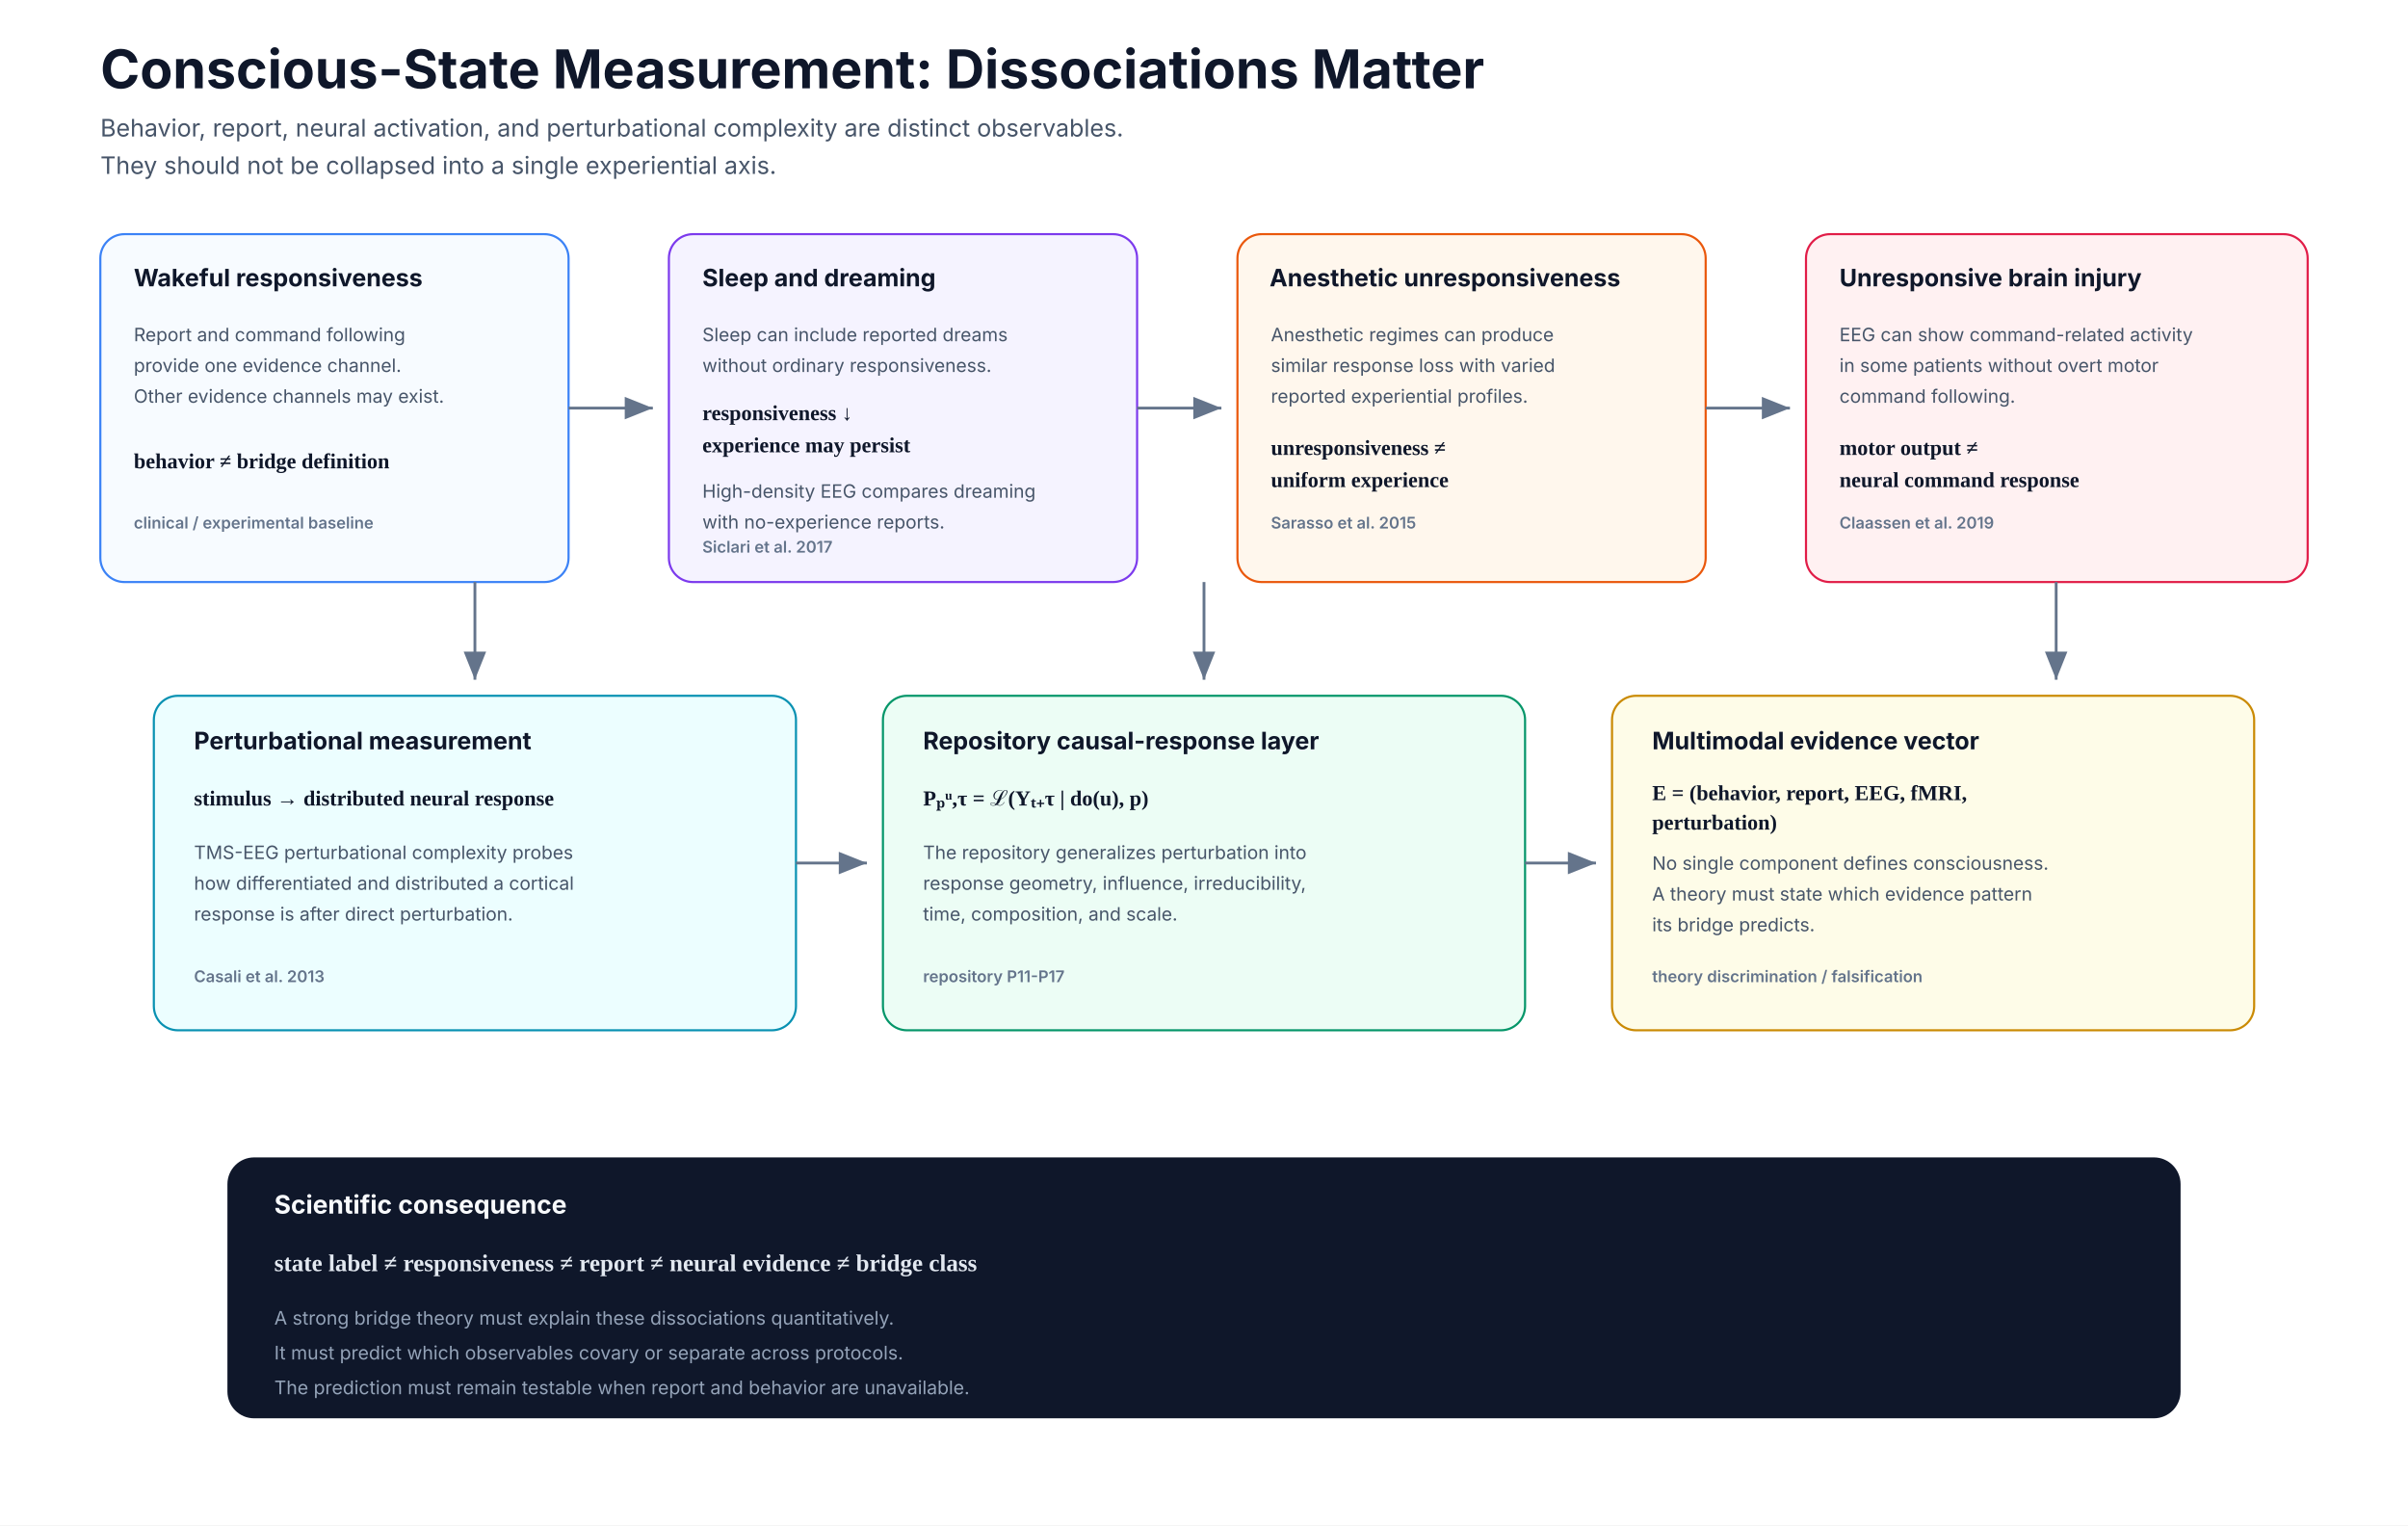
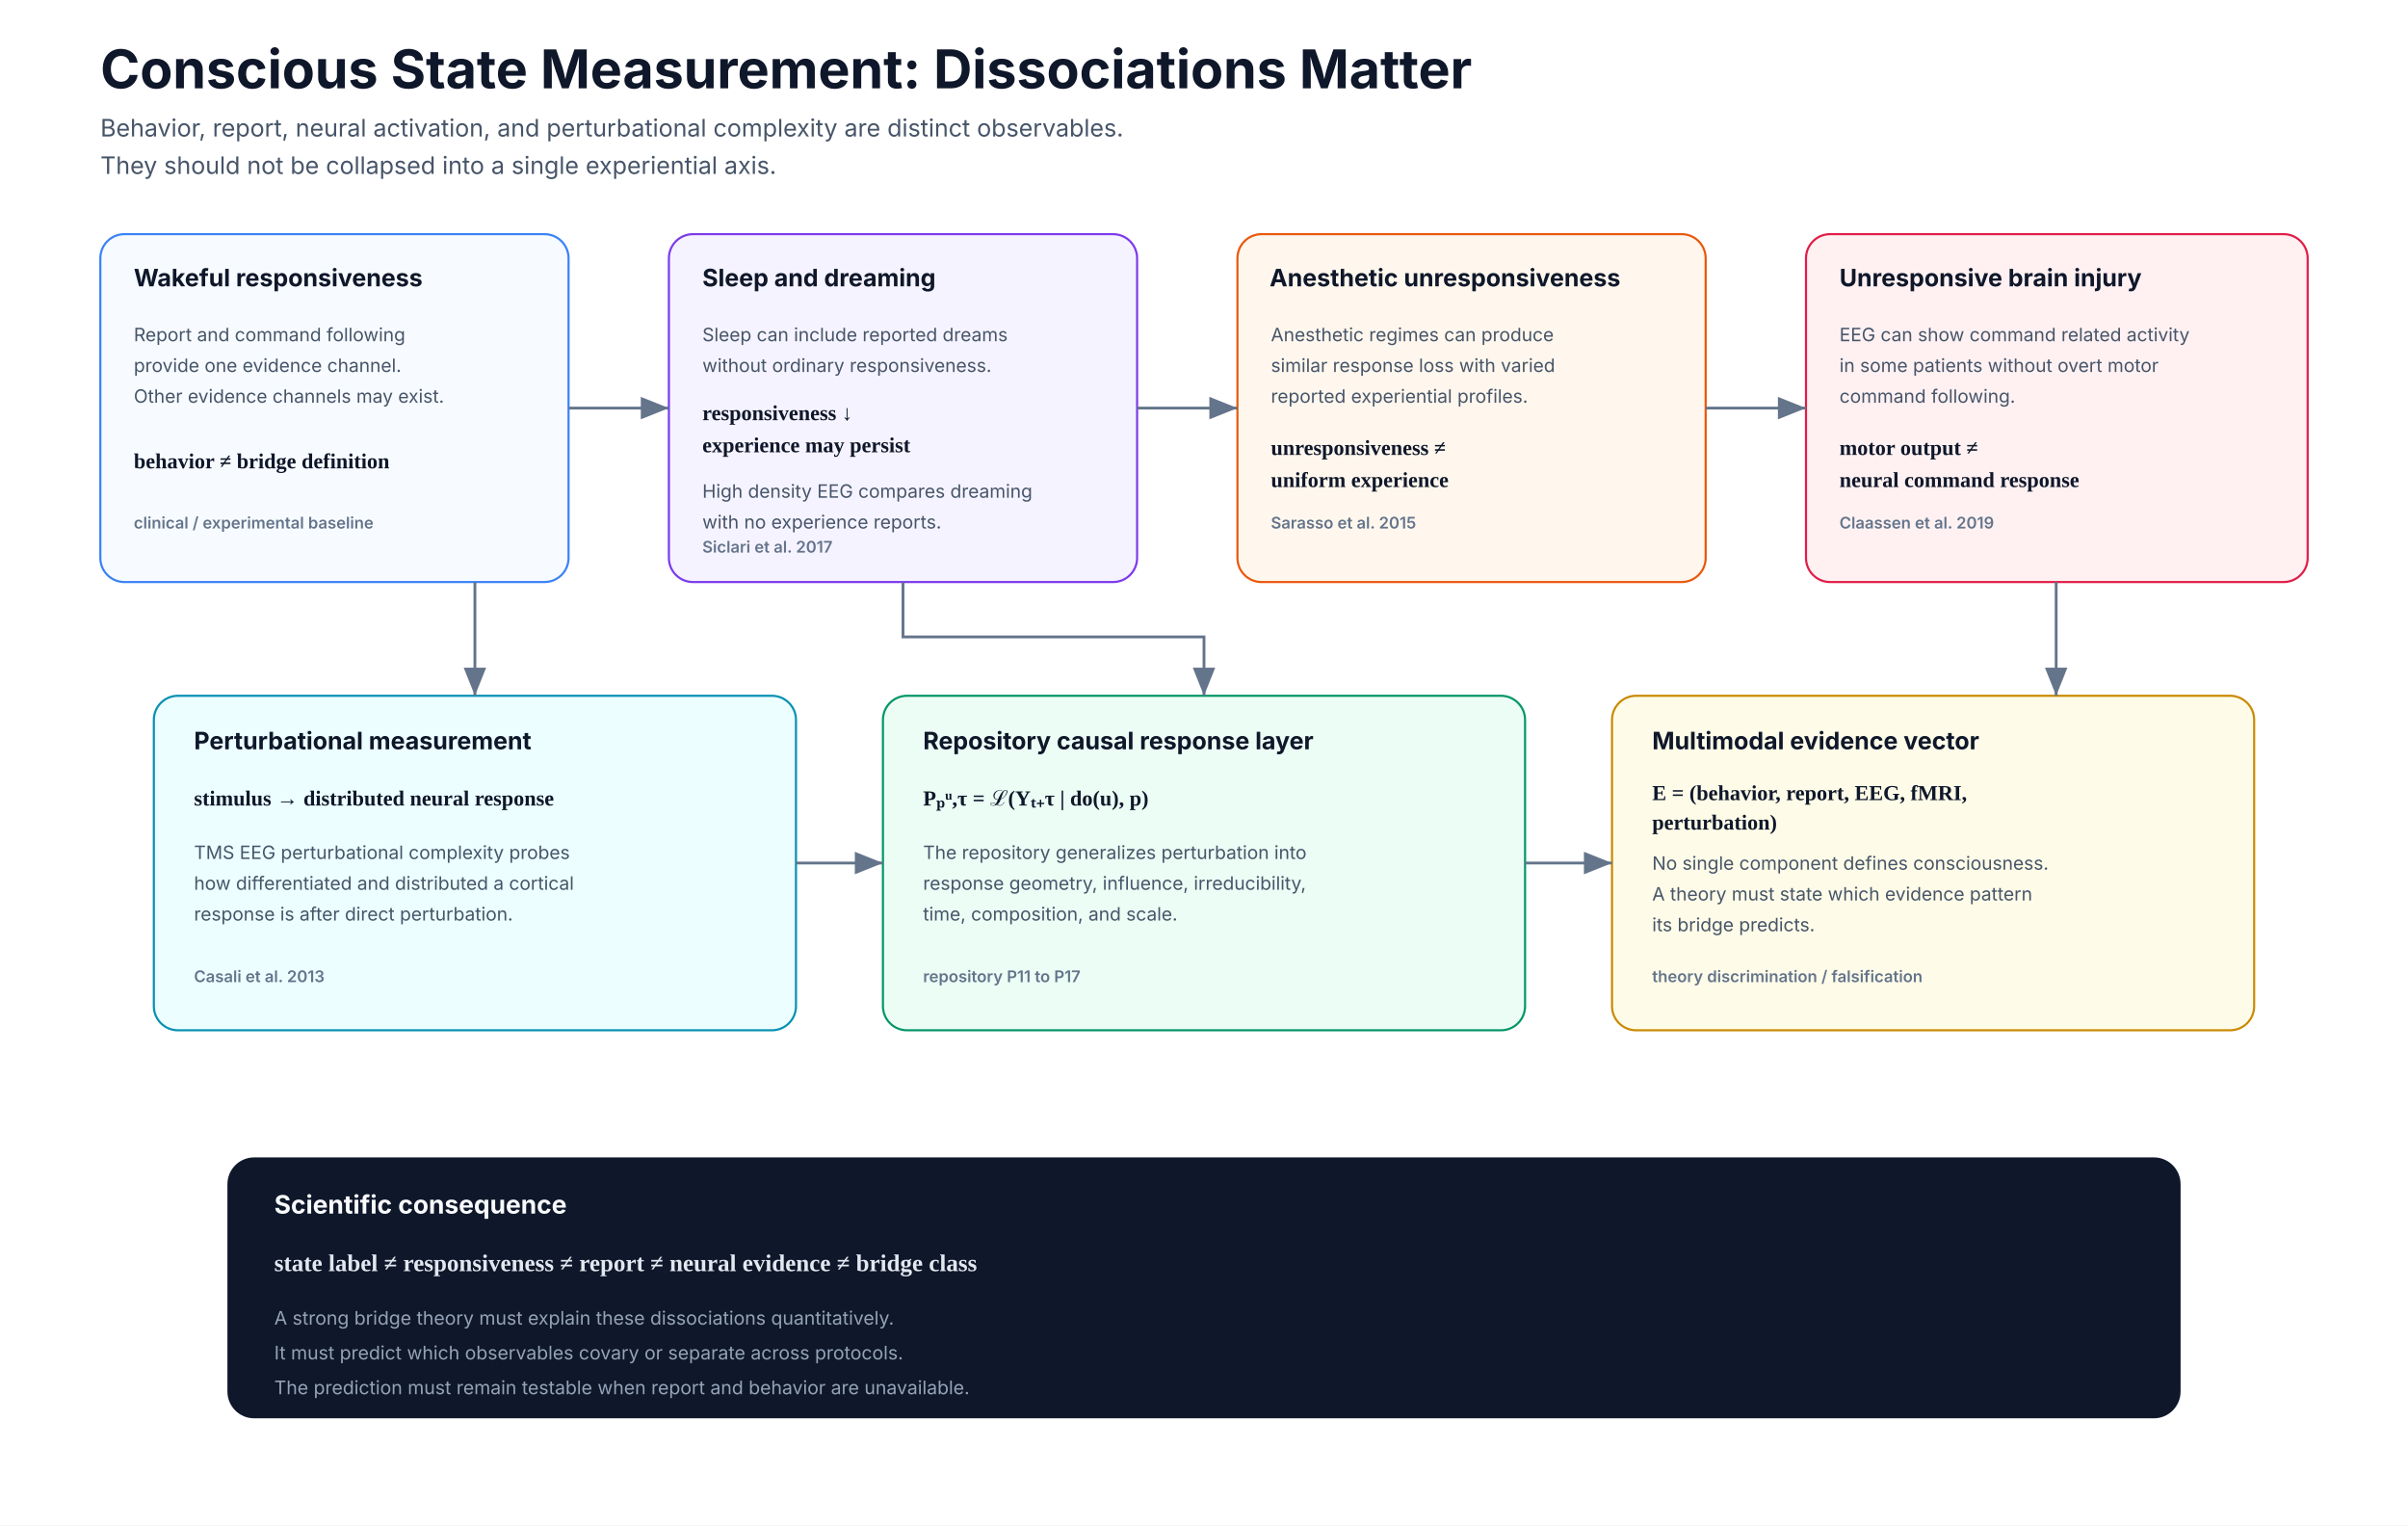
<svg xmlns="http://www.w3.org/2000/svg" width="1800" height="1140" viewBox="0 0 1800 1140" role="img" aria-labelledby="title desc">
  <defs>
    <marker id="arrow" markerWidth="12" markerHeight="12" refX="10" refY="4" orient="auto">
      <path d="M0 0 L0 8 L10 4 z" fill="#64748b" />
    </marker>
    <style>
-       .title{font:700 40px Inter,Segoe UI,Arial,sans-serif;fill:#0f172a}
-       .subtitle{font:400 18px Inter,Segoe UI,Arial,sans-serif;fill:#475569}
-       .head{font:700 18px Inter,Segoe UI,Arial,sans-serif;fill:#0f172a}
-       .body{font:400 13.8px Inter,Segoe UI,Arial,sans-serif;fill:#475569}
-       .eq{font:600 16px Georgia,'Times New Roman',serif;fill:#0f172a}
-       .cite{font:600 12px Inter,Segoe UI,Arial,sans-serif;fill:#64748b}
-       .arrow{stroke:#64748b;stroke-width:2.1;fill:none;marker-end:url(#arrow)}
+       .title{font:700 40px Inter,Segoe UI,Arial,sans-serif;fill:#0f172a}.subtitle{font:400 18px Inter,Segoe UI,Arial,sans-serif;fill:#475569}.head{font:700 18px Inter,Segoe UI,Arial,sans-serif;fill:#0f172a}.body{font:400 13.8px Inter,Segoe UI,Arial,sans-serif;fill:#475569}.eq{font:600 16px Georgia,'Times New Roman',serif;fill:#0f172a}.cite{font:600 12px Inter,Segoe UI,Arial,sans-serif;fill:#64748b}.arrow{stroke:#64748b;stroke-width:2.1;fill:none;marker-end:url(#arrow)}
    </style>
  </defs>
  <rect width="1800" height="1140" fill="#ffffff" />
-   <text x="75" y="66" class="title">Conscious-State Measurement: Dissociations Matter</text>
+   <text x="75" y="66" class="title">Conscious State Measurement: Dissociations Matter</text>
  <text x="75" y="102" class="subtitle">Behavior, report, neural activation, and perturbational complexity are distinct observables.</text>
  <text x="75" y="130" class="subtitle">They should not be collapsed into a single experiential axis.</text>
-   <rect x="75" y="175" width="350" height="260" rx="18" fill="#f7fbff" stroke="#3b82f6" stroke-width="1.6" />
+   <rect id="wakeful" x="75" y="175" width="350" height="260" rx="18" fill="#f7fbff" stroke="#3b82f6" stroke-width="1.6" />
  <text x="100" y="214" class="head">Wakeful responsiveness</text>
  <text x="100" y="255" class="body">Report and command following</text>
  <text x="100" y="278" class="body">provide one evidence channel.</text>
  <text x="100" y="301" class="body">Other evidence channels may exist.</text>
  <text x="100" y="350" class="eq">behavior ≠ bridge definition</text>
  <text x="100" y="395" class="cite">clinical / experimental baseline</text>
-   <rect x="500" y="175" width="350" height="260" rx="18" fill="#f5f3ff" stroke="#7c3aed" stroke-width="1.6" />
+   <rect id="sleep" x="500" y="175" width="350" height="260" rx="18" fill="#f5f3ff" stroke="#7c3aed" stroke-width="1.6" />
  <text x="525" y="214" class="head">Sleep and dreaming</text>
  <text x="525" y="255" class="body">Sleep can include reported dreams</text>
  <text x="525" y="278" class="body">without ordinary responsiveness.</text>
  <text x="525" y="314" class="eq">responsiveness ↓</text>
  <text x="525" y="338" class="eq">experience may persist</text>
-   <text x="525" y="372" class="body">High-density EEG compares dreaming</text>
-   <text x="525" y="395" class="body">with no-experience reports.</text>
+   <text x="525" y="372" class="body">High density EEG compares dreaming</text>
+   <text x="525" y="395" class="body">with no experience reports.</text>
  <text x="525" y="413" class="cite">Siclari et al. 2017</text>
-   <rect x="925" y="175" width="350" height="260" rx="18" fill="#fff7ed" stroke="#ea580c" stroke-width="1.6" />
+   <rect id="anesthesia" x="925" y="175" width="350" height="260" rx="18" fill="#fff7ed" stroke="#ea580c" stroke-width="1.6" />
  <text x="949" y="214" class="head">Anesthetic unresponsiveness</text>
  <text x="950" y="255" class="body">Anesthetic regimes can produce</text>
  <text x="950" y="278" class="body">similar response loss with varied</text>
  <text x="950" y="301" class="body">reported experiential profiles.</text>
  <text x="950" y="340" class="eq">unresponsiveness ≠</text>
  <text x="950" y="364" class="eq">uniform experience</text>
  <text x="950" y="395" class="cite">Sarasso et al. 2015</text>
-   <rect x="1350" y="175" width="375" height="260" rx="18" fill="#fff1f2" stroke="#e11d48" stroke-width="1.6" />
+   <rect id="brain-injury" x="1350" y="175" width="375" height="260" rx="18" fill="#fff1f2" stroke="#e11d48" stroke-width="1.6" />
  <text x="1375" y="214" class="head">Unresponsive brain injury</text>
-   <text x="1375" y="255" class="body">EEG can show command-related activity</text>
+   <text x="1375" y="255" class="body">EEG can show command related activity</text>
  <text x="1375" y="278" class="body">in some patients without overt motor</text>
  <text x="1375" y="301" class="body">command following.</text>
  <text x="1375" y="340" class="eq">motor output ≠</text>
  <text x="1375" y="364" class="eq">neural command response</text>
  <text x="1375" y="395" class="cite">Claassen et al. 2019</text>
-   <path class="arrow" d="M425 305 H488" />
-   <path class="arrow" d="M850 305 H913" />
-   <path class="arrow" d="M1275 305 H1338" />
-   <rect x="115" y="520" width="480" height="250" rx="18" fill="#ecfeff" stroke="#0891b2" stroke-width="1.6" />
+   <path class="arrow" data-source="wakeful" data-target="sleep" d="M425 305 H500" />
+   <path class="arrow" data-source="sleep" data-target="anesthesia" d="M850 305 H925" />
+   <path class="arrow" data-source="anesthesia" data-target="brain-injury" d="M1275 305 H1350" />
+   <rect id="perturbation" x="115" y="520" width="480" height="250" rx="18" fill="#ecfeff" stroke="#0891b2" stroke-width="1.6" />
  <text x="145" y="560" class="head">Perturbational measurement</text>
  <text x="145" y="602" class="eq">stimulus → distributed neural response</text>
-   <text x="145" y="642" class="body">TMS-EEG perturbational complexity probes</text>
+   <text x="145" y="642" class="body">TMS EEG perturbational complexity probes</text>
  <text x="145" y="665" class="body">how differentiated and distributed a cortical</text>
  <text x="145" y="688" class="body">response is after direct perturbation.</text>
  <text x="145" y="734" class="cite">Casali et al. 2013</text>
-   <rect x="660" y="520" width="480" height="250" rx="18" fill="#ecfdf5" stroke="#059669" stroke-width="1.6" />
-   <text x="690" y="560" class="head">Repository causal-response layer</text>
+   <rect id="causal-response" x="660" y="520" width="480" height="250" rx="18" fill="#ecfdf5" stroke="#059669" stroke-width="1.6" />
+   <text x="690" y="560" class="head">Repository causal response layer</text>
  <text x="690" y="602" class="eq">Pₚᵘ,τ = ℒ(Yₜ₊τ | do(u), p)</text>
  <text x="690" y="642" class="body">The repository generalizes perturbation into</text>
  <text x="690" y="665" class="body">response geometry, influence, irreducibility,</text>
  <text x="690" y="688" class="body">time, composition, and scale.</text>
-   <text x="690" y="734" class="cite">repository P11-P17</text>
-   <rect x="1205" y="520" width="480" height="250" rx="18" fill="#fefce8" stroke="#ca8a04" stroke-width="1.6" />
+   <text x="690" y="734" class="cite">repository P11 to P17</text>
+   <rect id="evidence-vector" x="1205" y="520" width="480" height="250" rx="18" fill="#fefce8" stroke="#ca8a04" stroke-width="1.6" />
  <text x="1235" y="560" class="head">Multimodal evidence vector</text>
  <text x="1235" y="598" class="eq">E = (behavior, report, EEG, fMRI,</text>
  <text x="1235" y="620" class="eq">perturbation)</text>
  <text x="1235" y="650" class="body">No single component defines consciousness.</text>
  <text x="1235" y="673" class="body">A theory must state which evidence pattern</text>
  <text x="1235" y="696" class="body">its bridge predicts.</text>
  <text x="1235" y="734" class="cite">theory discrimination / falsification</text>
-   <path class="arrow" d="M355 435 V508" />
-   <path class="arrow" d="M900 435 V508" />
-   <path class="arrow" d="M1537 435 V508" />
-   <path class="arrow" d="M595 645 H648" />
-   <path class="arrow" d="M1140 645 H1193" />
+   <path class="arrow" data-source="wakeful" data-target="perturbation" d="M355 435 V520" />
+   <path class="arrow" data-source="sleep" data-target="causal-response" d="M675 435 V476 H900 V520" />
+   <path class="arrow" data-source="brain-injury" data-target="evidence-vector" d="M1537 435 V520" />
+   <path class="arrow" data-source="perturbation" data-target="causal-response" d="M595 645 H660" />
+   <path class="arrow" data-source="causal-response" data-target="evidence-vector" d="M1140 645 H1205" />
  <rect x="170" y="865" width="1460" height="195" rx="20" fill="#0f172a" />
  <text x="205" y="907" style="font:700 19px Inter,Segoe UI,Arial,sans-serif;fill:#f8fafc">Scientific consequence</text>
  <text x="205" y="950" style="font:600 18px Georgia,'Times New Roman',serif;fill:#e2e8f0">state label ≠ responsiveness ≠ report ≠ neural evidence ≠ bridge class</text>
  <text x="205" y="990" style="font:400 14px Inter,Segoe UI,Arial,sans-serif;fill:#94a3b8">A strong bridge theory must explain these dissociations quantitatively.</text>
  <text x="205" y="1016" style="font:400 14px Inter,Segoe UI,Arial,sans-serif;fill:#94a3b8">It must predict which observables covary or separate across protocols.</text>
  <text x="205" y="1042" style="font:400 14px Inter,Segoe UI,Arial,sans-serif;fill:#94a3b8">The prediction must remain testable when report and behavior are unavailable.</text>
</svg>
